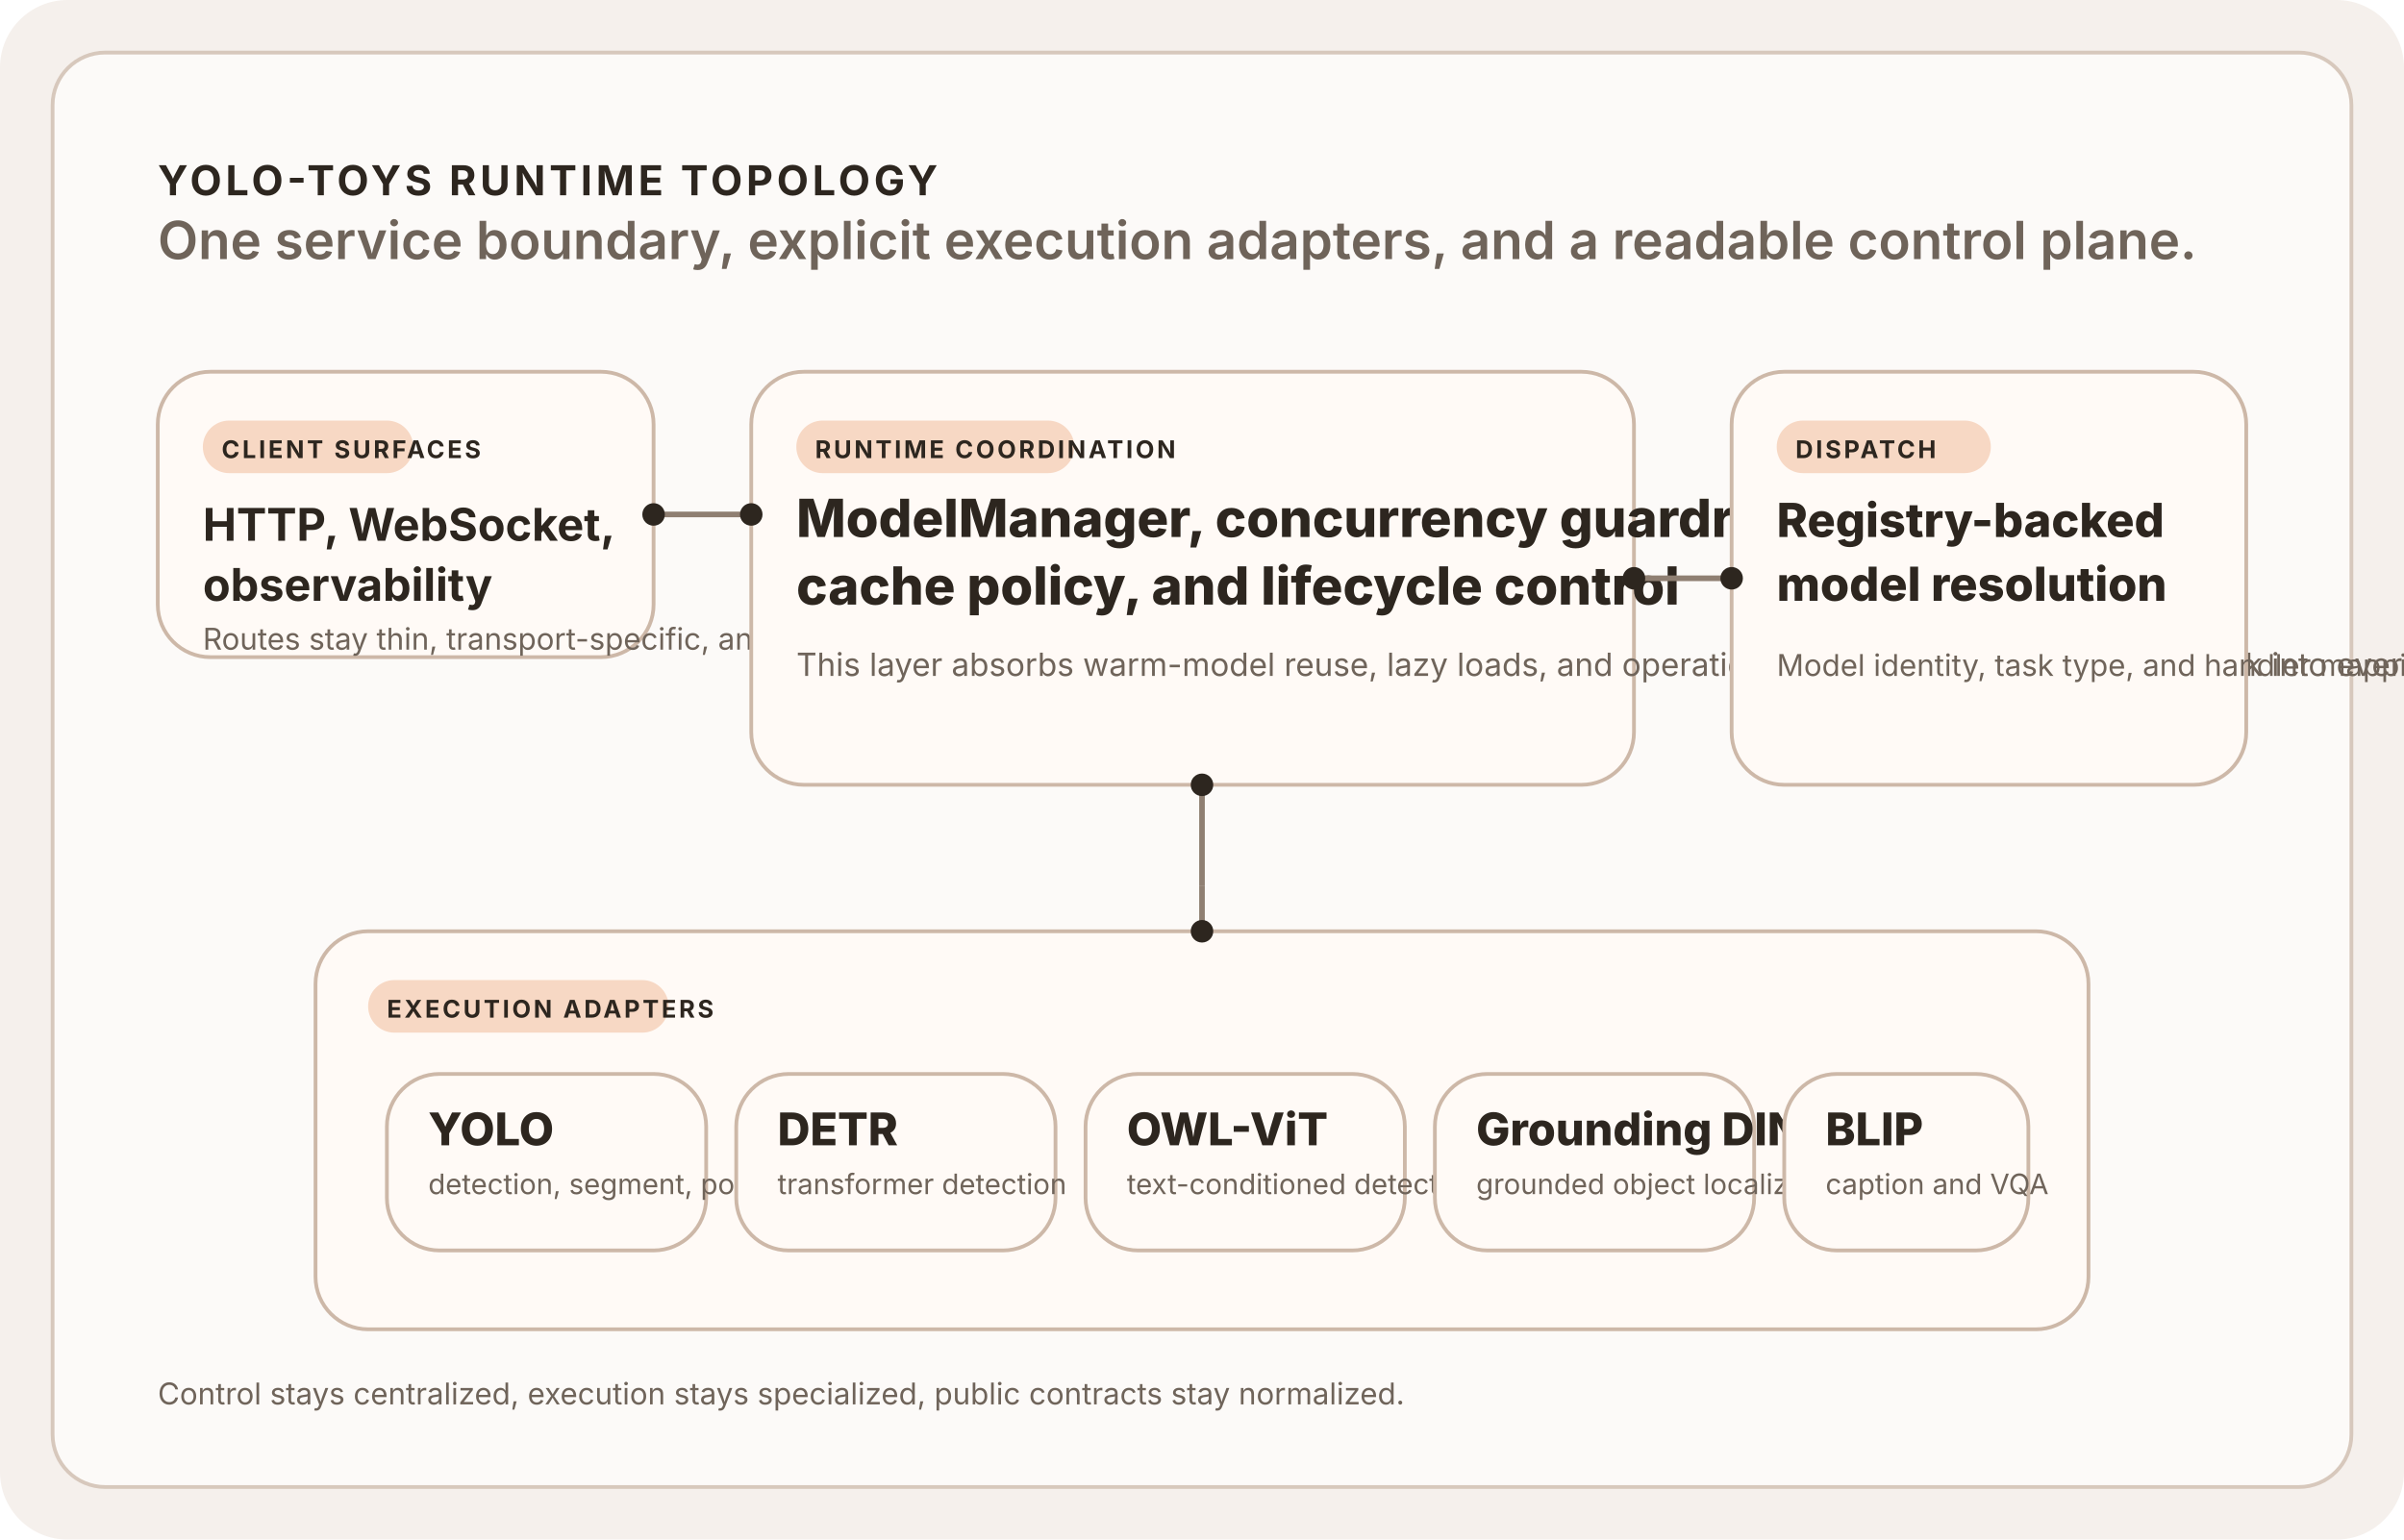
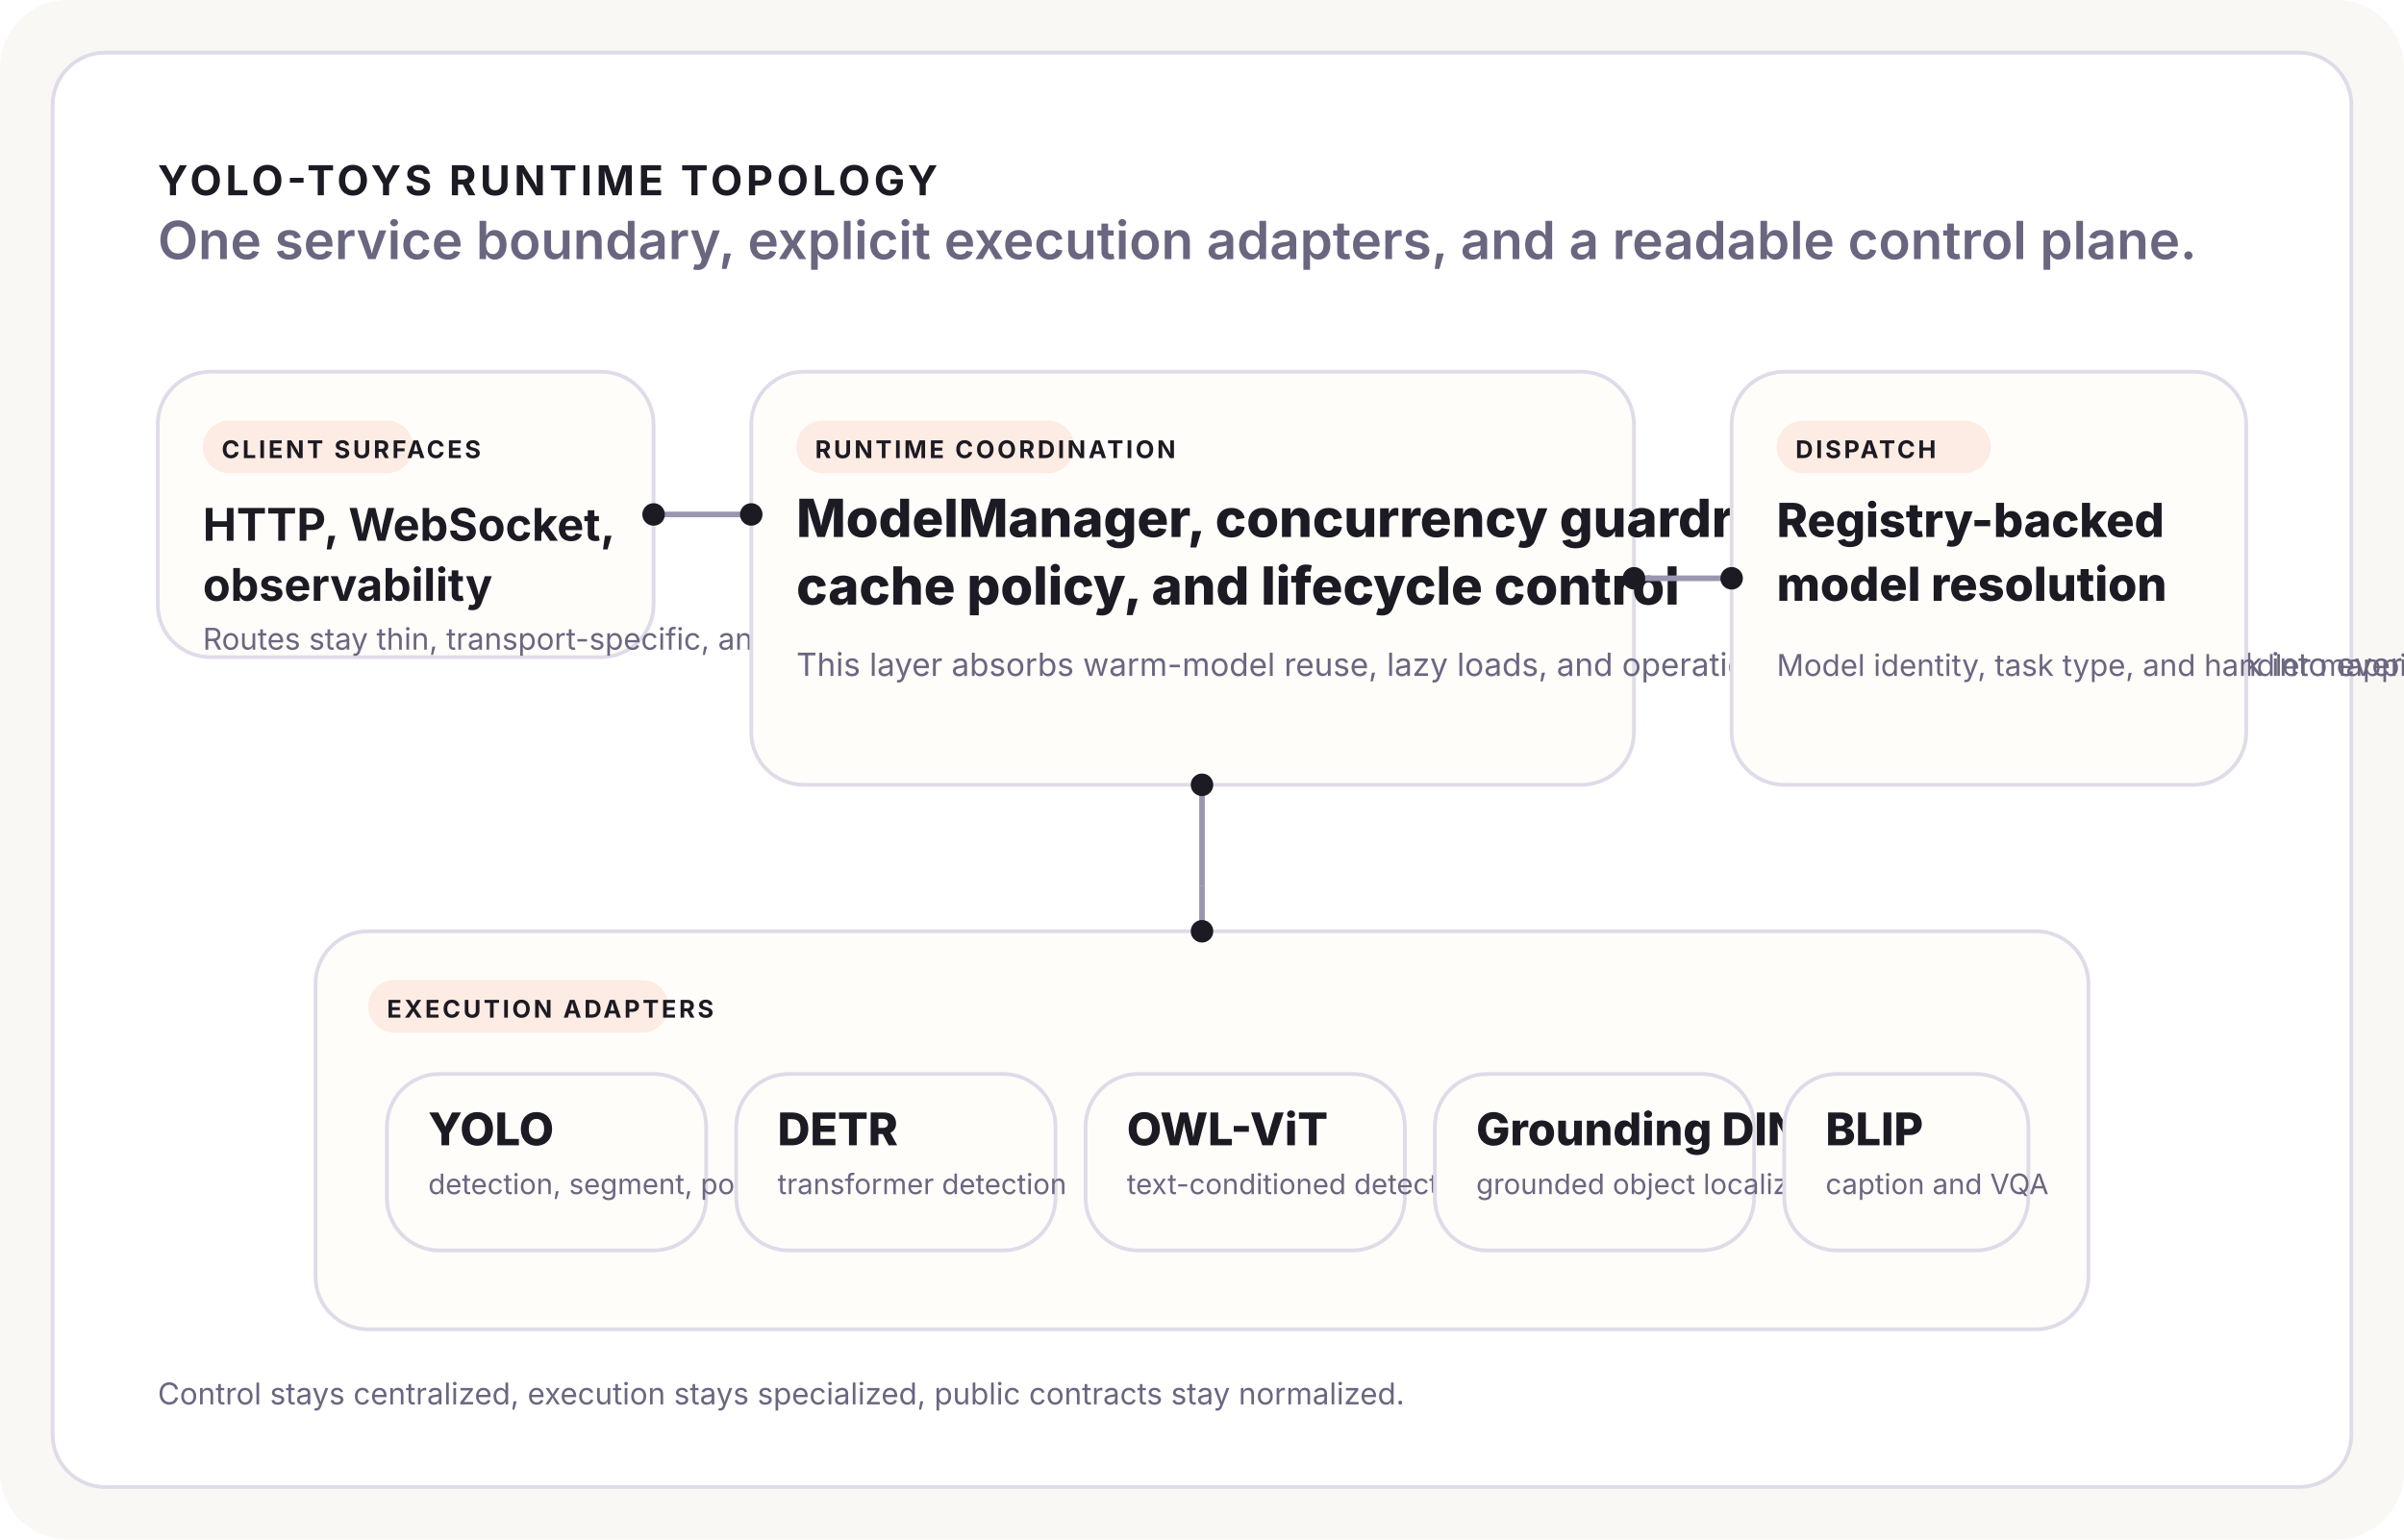
<svg xmlns="http://www.w3.org/2000/svg" viewBox="0 0 1280 820" role="img" aria-labelledby="title desc">
  <style>
-     .bg { fill: #f5f0ec; }
-     .panel { fill: #fcfaf8; stroke: #d7c8bc; stroke-width: 2; }
-     .card { fill: #fffaf6; stroke: #cdb8a8; stroke-width: 2; rx: 28; }
-     .ink { fill: #2d261f; font-family: Inter, ui-sans-serif, system-ui, sans-serif; }
-     .muted { fill: #6f645a; font-family: Inter, ui-sans-serif, system-ui, sans-serif; }
-     .accent { fill: #e06c2f; }
-     .accent-soft { fill: #f7d8c4; }
-     .wire { stroke: #8f7f72; stroke-width: 3; fill: none; }
-     .dot { fill: #2d261f; }
-     @media (prefers-color-scheme: dark) {
-       .bg { fill: #201b17; }
-       .panel { fill: #27211d; stroke: #51443a; }
-       .card { fill: #2f2823; stroke: #5f5146; }
-       .ink { fill: #f2e8de; }
-       .muted { fill: #c4b6a9; }
-       .accent { fill: #ff9b63; }
-       .accent-soft { fill: #503222; }
-       .wire { stroke: #b99a85; }
-       .dot { fill: #f2e8de; }
-     }
+     .bg { fill: var(--svg-bg, #faf8f5); }
+     .panel { fill: var(--svg-panel, #ffffff); stroke: var(--svg-border, #e0dbe8); stroke-width: 2; }
+     .card { fill: var(--svg-card, #fffdfa); stroke: var(--svg-border, #e0dbe8); stroke-width: 2; rx: 28; }
+     .ink { fill: var(--svg-ink, #1c1a22); font-family: Inter, ui-sans-serif, system-ui, sans-serif; }
+     .muted { fill: var(--svg-muted, #6b6680); font-family: Inter, ui-sans-serif, system-ui, sans-serif; }
+     .accent { fill: var(--svg-accent, #e85524); }
+     .accent-soft { fill: var(--svg-accent-soft, rgba(232,85,36,0.10)); }
+     .wire { stroke: var(--svg-wire, #9b96b0); stroke-width: 3; fill: none; }
+     .dot { fill: var(--svg-ink, #1c1a22); }
  </style>
  <rect class="bg" width="1280" height="820" rx="36" />
  <rect class="panel" x="28" y="28" width="1224" height="764" rx="28" />
  <text class="ink" x="84" y="104" font-size="22" font-weight="700" letter-spacing="2">YOLO-TOYS RUNTIME TOPOLOGY</text>
  <text class="muted" x="84" y="138" font-size="28" font-weight="600">One service boundary, explicit execution adapters, and a readable control plane.</text>
  <rect class="card" x="84" y="198" width="264" height="152" rx="28" />
  <rect class="accent-soft" x="108" y="224" width="112" height="28" rx="14" />
  <text class="ink" x="118" y="244" font-size="13" font-weight="700" letter-spacing="1.4">CLIENT SURFACES</text>
  <text class="ink" x="108" y="288" font-size="24" font-weight="700">HTTP, WebSocket,</text>
  <text class="ink" x="108" y="320" font-size="24" font-weight="700">observability</text>
  <text class="muted" x="108" y="346" font-size="16">Routes stay thin, transport-specific, and replaceable.</text>
  <rect class="card" x="400" y="198" width="470" height="220" rx="28" />
  <rect class="accent-soft" x="424" y="224" width="148" height="28" rx="14" />
  <text class="ink" x="434" y="244" font-size="13" font-weight="700" letter-spacing="1.4">RUNTIME COORDINATION</text>
  <text class="ink" x="424" y="286" font-size="28" font-weight="760">ModelManager, concurrency guardrails,</text>
  <text class="ink" x="424" y="322" font-size="28" font-weight="760">cache policy, and lifecycle control</text>
  <text class="muted" x="424" y="360" font-size="17">This layer absorbs warm-model reuse, lazy loads, and operational constraints so they do not leak into every route.</text>
  <rect class="card" x="922" y="198" width="274" height="220" rx="28" />
  <rect class="accent-soft" x="946" y="224" width="114" height="28" rx="14" />
  <text class="ink" x="956" y="244" font-size="13" font-weight="700" letter-spacing="1.4">DISPATCH</text>
  <text class="ink" x="946" y="286" font-size="25" font-weight="760">Registry-backed</text>
  <text class="ink" x="946" y="320" font-size="25" font-weight="760">model resolution</text>
  <text class="muted" x="946" y="360" font-size="16">Model identity, task type, and handler mapping stay explicit.</text>
  <rect class="card" x="168" y="496" width="944" height="212" rx="32" />
  <rect class="accent-soft" x="196" y="522" width="160" height="28" rx="14" />
  <text class="ink" x="206" y="542" font-size="13" font-weight="700" letter-spacing="1.4">EXECUTION ADAPTERS</text>
  <rect class="card" x="206" y="572" width="170" height="94" rx="22" />
  <text class="ink" x="228" y="610" font-size="24" font-weight="760">YOLO</text>
  <text class="muted" x="228" y="636" font-size="15">detection, segment, pose</text>
  <rect class="card" x="392" y="572" width="170" height="94" rx="22" />
  <text class="ink" x="414" y="610" font-size="24" font-weight="760">DETR</text>
  <text class="muted" x="414" y="636" font-size="15">transformer detection</text>
  <rect class="card" x="578" y="572" width="170" height="94" rx="22" />
  <text class="ink" x="600" y="610" font-size="24" font-weight="760">OWL-ViT</text>
  <text class="muted" x="600" y="636" font-size="15">text-conditioned detection</text>
  <rect class="card" x="764" y="572" width="170" height="94" rx="22" />
  <text class="ink" x="786" y="610" font-size="24" font-weight="760">Grounding DINO</text>
  <text class="muted" x="786" y="636" font-size="15">grounded object localization</text>
  <rect class="card" x="950" y="572" width="130" height="94" rx="22" />
  <text class="ink" x="972" y="610" font-size="24" font-weight="760">BLIP</text>
  <text class="muted" x="972" y="636" font-size="15">caption and VQA</text>
  <path class="wire" d="M348 274H400" />
  <path class="wire" d="M870 308H922" />
  <path class="wire" d="M640 418V472" />
  <path class="wire" d="M640 472H640" />
  <path class="wire" d="M640 472V496" />
  <circle class="dot" cx="348" cy="274" r="6" />
  <circle class="dot" cx="400" cy="274" r="6" />
  <circle class="dot" cx="870" cy="308" r="6" />
  <circle class="dot" cx="922" cy="308" r="6" />
  <circle class="dot" cx="640" cy="418" r="6" />
  <circle class="dot" cx="640" cy="496" r="6" />
  <text class="muted" x="84" y="748" font-size="16">Control stays centralized, execution stays specialized, public contracts stay normalized.</text>
</svg>
